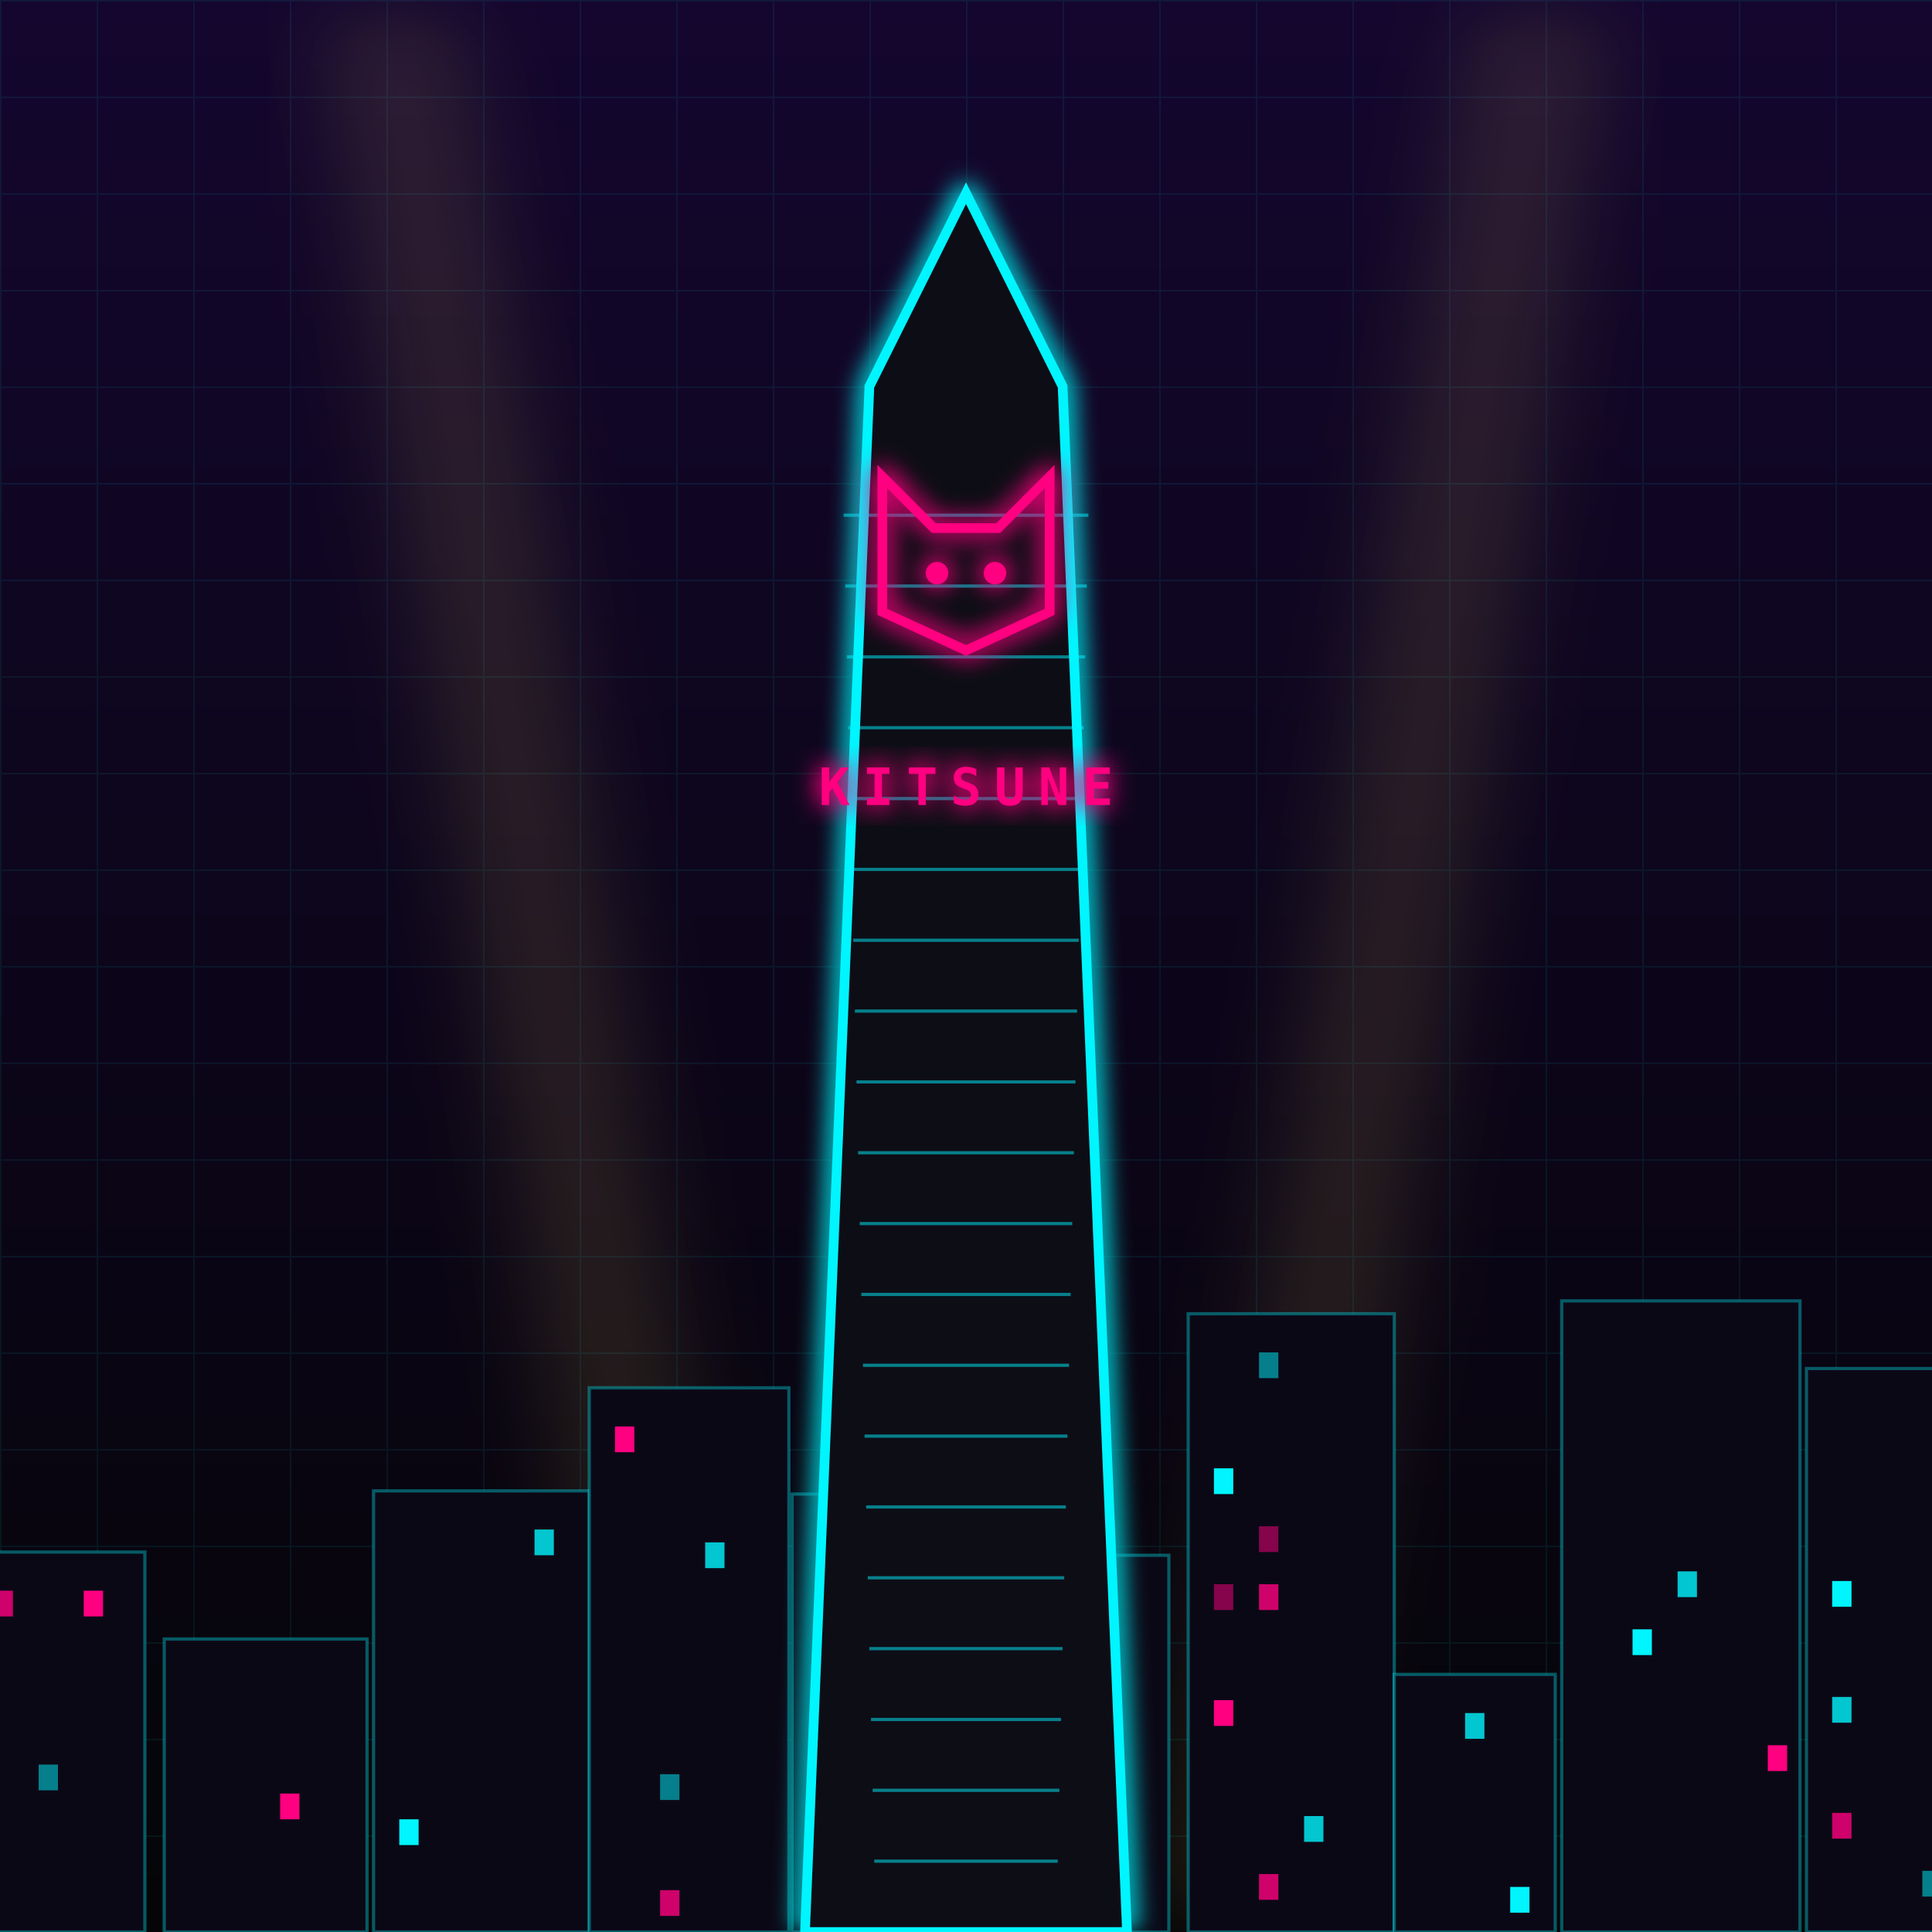
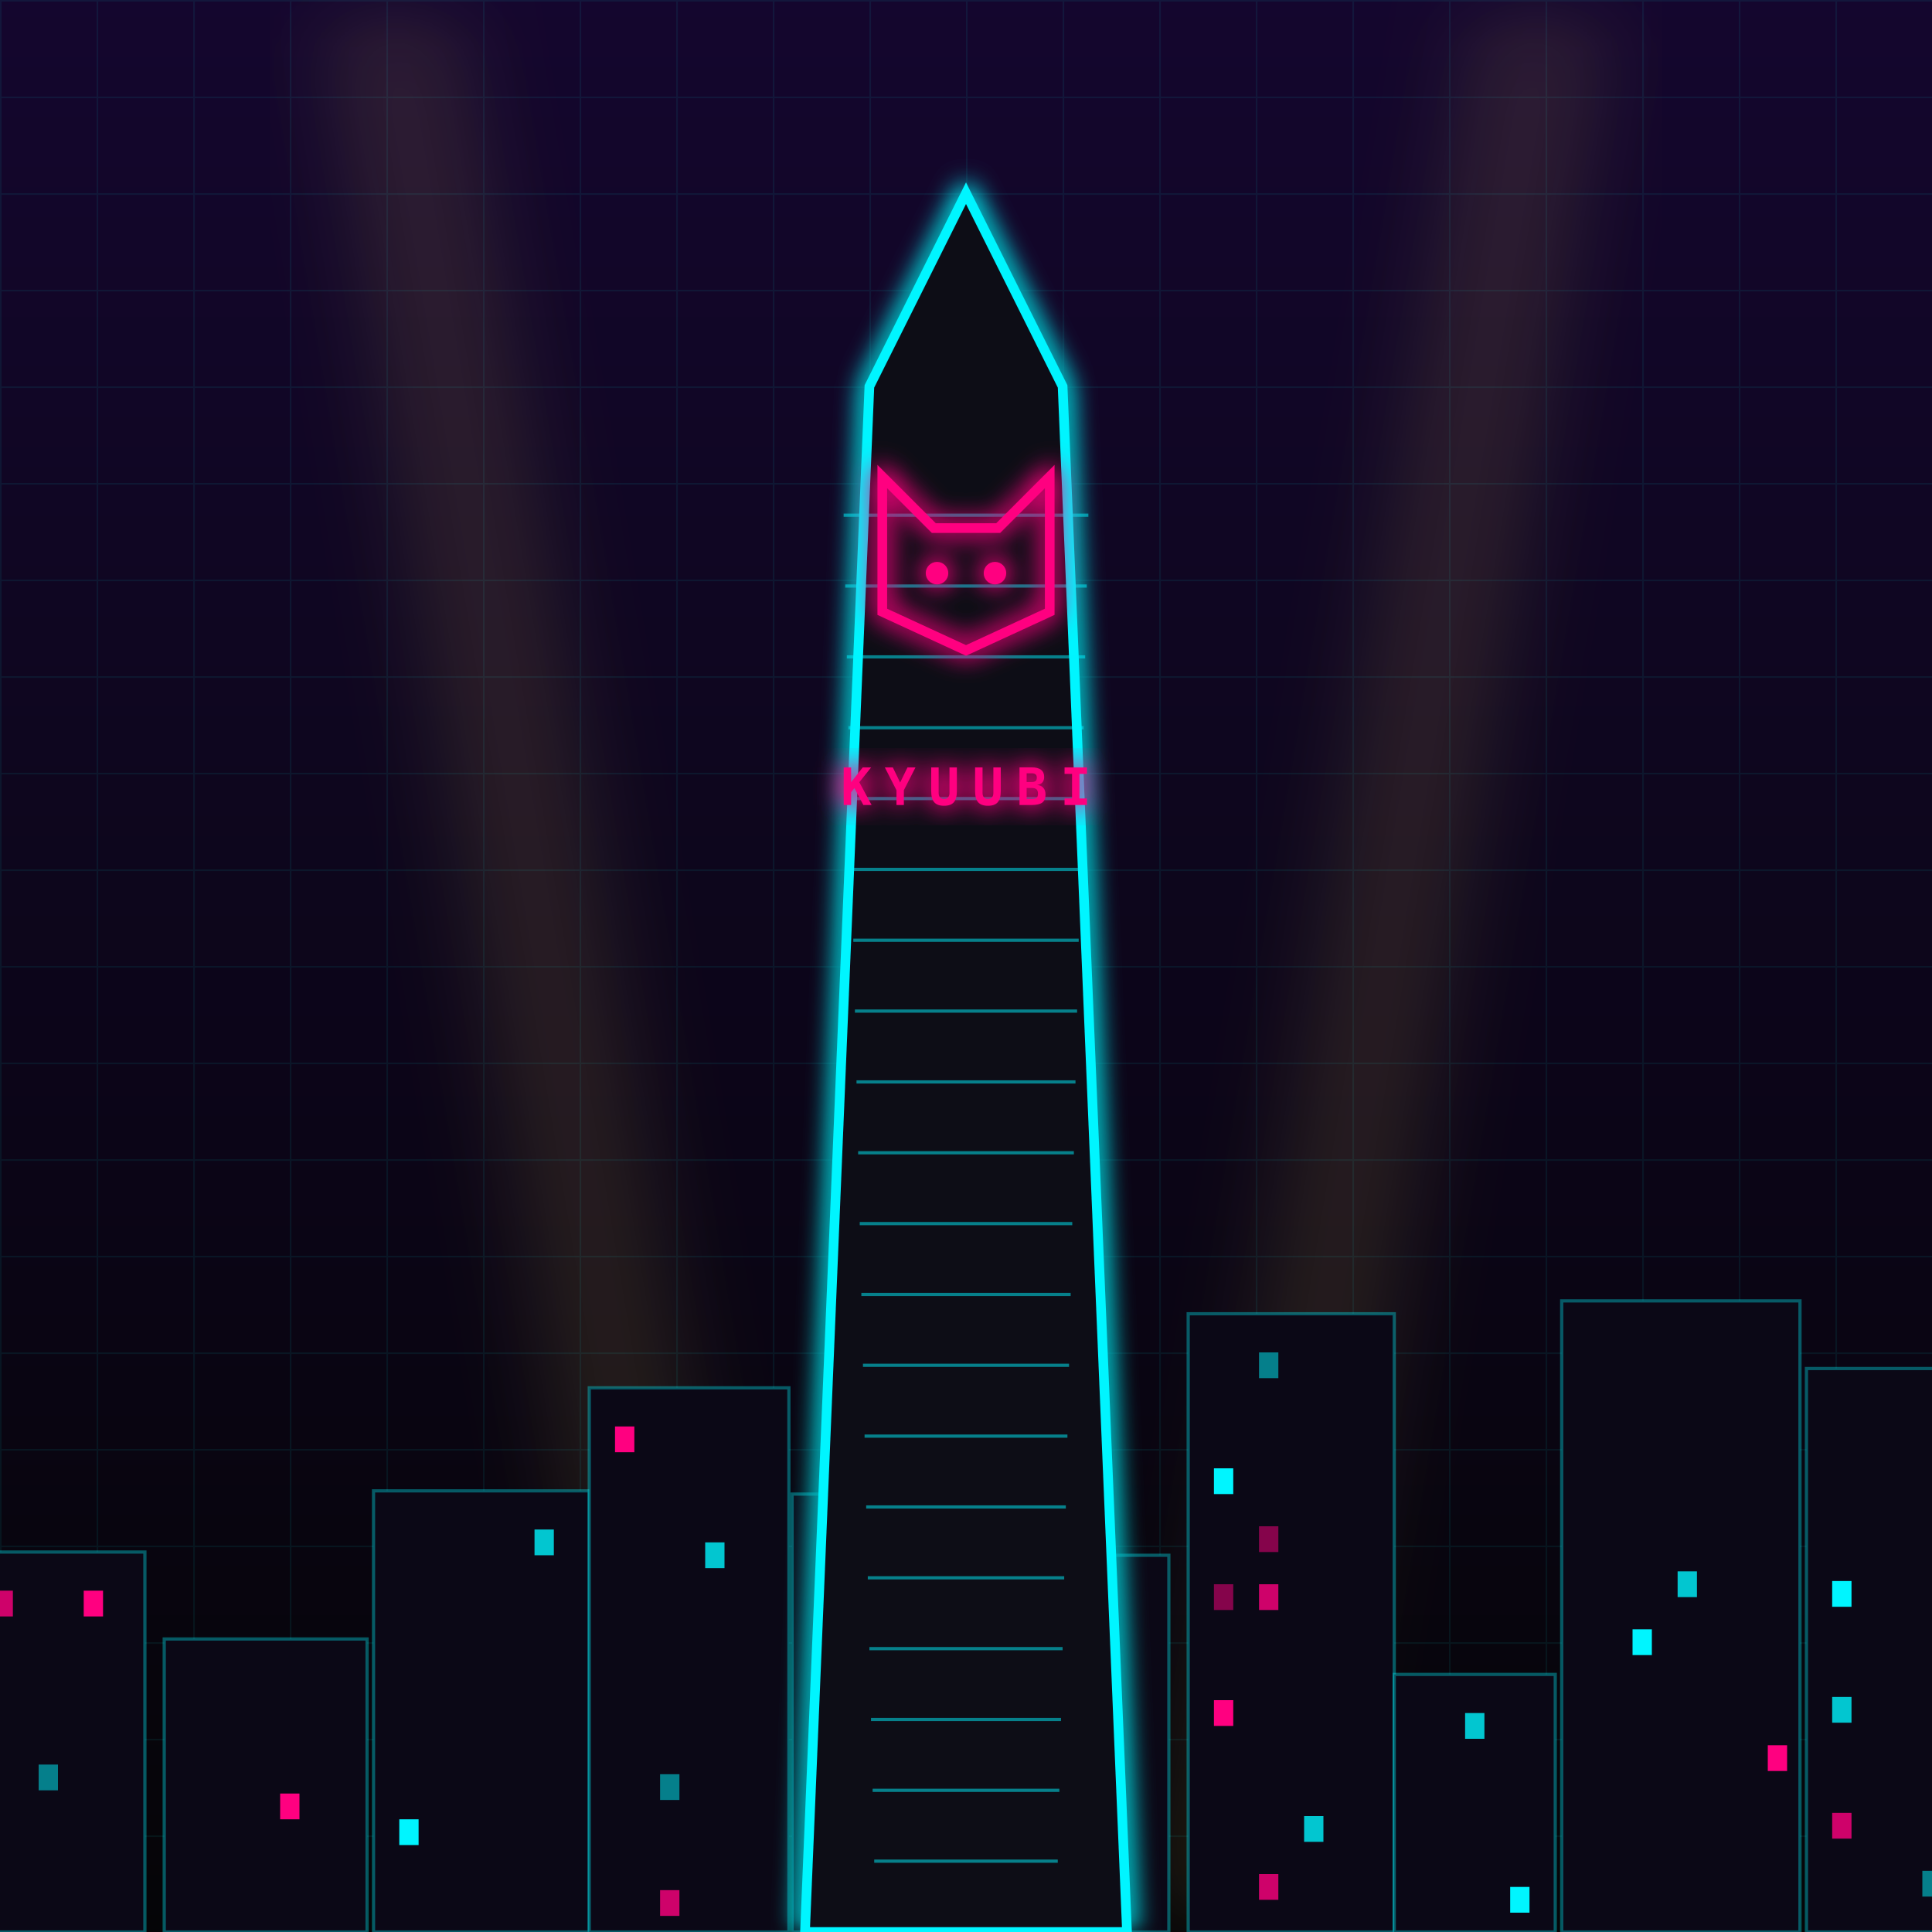
<svg xmlns="http://www.w3.org/2000/svg" viewBox="0 0 600 600">
  <defs>
    <linearGradient id="sky" x1="0" y1="0" x2="0" y2="1">
      <stop offset="0" stop-color="#14062e" />
      <stop offset="1" stop-color="#050507" />
    </linearGradient>
    <filter id="g" x="-50%" y="-50%" width="200%" height="200%">
      <feGaussianBlur stdDeviation="4" result="b" />
      <feMerge>
        <feMergeNode in="b" />
        <feMergeNode in="b" />
        <feMergeNode in="SourceGraphic" />
      </feMerge>
    </filter>
    <filter id="soft">
      <feGaussianBlur stdDeviation="14" />
    </filter>
    <pattern id="grid" width="30" height="30" patternUnits="userSpaceOnUse">
      <path d="M30 0H0V30" fill="none" stroke="#00f5ff" stroke-opacity=".07" />
    </pattern>
  </defs>
  <rect width="600" height="600" fill="url(#sky)" />
  <rect width="600" height="600" fill="url(#grid)" />
  <path d="M120 0 L220 600 M480 0 L380 600" stroke="#ffd36b" stroke-opacity=".12" stroke-width="40" filter="url(#soft)" />
  <rect x="-10" y="482" width="55" height="118" fill="#0b0816" stroke="#00f5ff" stroke-opacity=".35" />
  <rect x="-2" y="494" width="6" height="8" fill="#ff0080" opacity="0.8" />
  <rect x="26" y="494" width="6" height="8" fill="#ff0080" opacity="1" />
  <rect x="12" y="548" width="6" height="8" fill="#00f5ff" opacity="0.5" />
  <rect x="51" y="509" width="63" height="91" fill="#0b0816" stroke="#00f5ff" stroke-opacity=".35" />
  <rect x="87" y="557" width="6" height="8" fill="#ff0080" opacity="1" />
  <rect x="116" y="463" width="67" height="137" fill="#0b0816" stroke="#00f5ff" stroke-opacity=".35" />
  <rect x="166" y="475" width="6" height="8" fill="#00f5ff" opacity="0.8" />
  <rect x="124" y="565" width="6" height="8" fill="#00f5ff" opacity="1" />
  <rect x="183" y="431" width="62" height="169" fill="#0b0816" stroke="#00f5ff" stroke-opacity=".35" />
  <rect x="191" y="443" width="6" height="8" fill="#ff0080" opacity="1" />
  <rect x="219" y="479" width="6" height="8" fill="#00f5ff" opacity="0.8" />
  <rect x="205" y="551" width="6" height="8" fill="#00f5ff" opacity="0.5" />
  <rect x="205" y="587" width="6" height="8" fill="#ff0080" opacity="0.8" />
  <rect x="246" y="464" width="55" height="136" fill="#0b0816" stroke="#00f5ff" stroke-opacity=".35" />
  <rect x="268" y="476" width="6" height="8" fill="#ff0080" opacity="0.8" />
  <rect x="254" y="512" width="6" height="8" fill="#ff0080" opacity="0.8" />
  <rect x="282" y="530" width="6" height="8" fill="#00f5ff" opacity="0.8" />
  <rect x="282" y="584" width="6" height="8" fill="#00f5ff" opacity="1" />
  <rect x="302" y="483" width="61" height="117" fill="#0b0816" stroke="#00f5ff" stroke-opacity=".35" />
  <rect x="338" y="531" width="6" height="8" fill="#ff0080" opacity="1" />
  <rect x="310" y="549" width="6" height="8" fill="#00f5ff" opacity="0.8" />
  <rect x="338" y="549" width="6" height="8" fill="#00f5ff" opacity="1" />
  <rect x="310" y="585" width="6" height="8" fill="#00f5ff" opacity="0.5" />
  <rect x="369" y="408" width="64" height="192" fill="#0b0816" stroke="#00f5ff" stroke-opacity=".35" />
  <rect x="391" y="420" width="6" height="8" fill="#00f5ff" opacity="0.5" />
  <rect x="377" y="456" width="6" height="8" fill="#00f5ff" opacity="1" />
  <rect x="391" y="474" width="6" height="8" fill="#ff0080" opacity="0.5" />
  <rect x="377" y="492" width="6" height="8" fill="#ff0080" opacity="0.5" />
  <rect x="391" y="492" width="6" height="8" fill="#ff0080" opacity="0.8" />
  <rect x="377" y="528" width="6" height="8" fill="#ff0080" opacity="1" />
  <rect x="405" y="564" width="6" height="8" fill="#00f5ff" opacity="0.8" />
  <rect x="391" y="582" width="6" height="8" fill="#ff0080" opacity="0.8" />
  <rect x="433" y="520" width="50" height="80" fill="#0b0816" stroke="#00f5ff" stroke-opacity=".35" />
  <rect x="455" y="532" width="6" height="8" fill="#00f5ff" opacity="0.8" />
  <rect x="469" y="586" width="6" height="8" fill="#00f5ff" opacity="1" />
  <rect x="485" y="404" width="74" height="196" fill="#0b0816" stroke="#00f5ff" stroke-opacity=".35" />
  <rect x="521" y="488" width="6" height="8" fill="#00f5ff" opacity="0.8" />
  <rect x="507" y="506" width="6" height="8" fill="#00f5ff" opacity="1" />
  <rect x="549" y="542" width="6" height="8" fill="#ff0080" opacity="1" />
  <rect x="561" y="425" width="54" height="175" fill="#0b0816" stroke="#00f5ff" stroke-opacity=".35" />
  <rect x="569" y="491" width="6" height="8" fill="#00f5ff" opacity="1" />
  <rect x="569" y="527" width="6" height="8" fill="#00f5ff" opacity="0.8" />
  <rect x="569" y="563" width="6" height="8" fill="#ff0080" opacity="0.8" />
  <rect x="597" y="581" width="6" height="8" fill="#00f5ff" opacity="0.5" />
  <path d="M250 600 L270 120 L300 60 L330 120 L350 600 Z" fill="#0d0b18" stroke="#00f5ff" stroke-width="3" filter="url(#g)" />
  <line x1="262.0" y1="160" x2="338.0" y2="160" stroke="#00f5ff" stroke-opacity=".5" />
  <line x1="262.5" y1="182" x2="337.5" y2="182" stroke="#00f5ff" stroke-opacity=".5" />
  <line x1="263.0" y1="204" x2="337.0" y2="204" stroke="#00f5ff" stroke-opacity=".5" />
  <line x1="263.5" y1="226" x2="336.5" y2="226" stroke="#00f5ff" stroke-opacity=".5" />
  <line x1="264.0" y1="248" x2="336.0" y2="248" stroke="#00f5ff" stroke-opacity=".5" />
  <line x1="264.5" y1="270" x2="335.5" y2="270" stroke="#00f5ff" stroke-opacity=".5" />
  <line x1="265.0" y1="292" x2="335.0" y2="292" stroke="#00f5ff" stroke-opacity=".5" />
  <line x1="265.5" y1="314" x2="334.5" y2="314" stroke="#00f5ff" stroke-opacity=".5" />
  <line x1="266.0" y1="336" x2="334.0" y2="336" stroke="#00f5ff" stroke-opacity=".5" />
  <line x1="266.5" y1="358" x2="333.5" y2="358" stroke="#00f5ff" stroke-opacity=".5" />
  <line x1="267.0" y1="380" x2="333.0" y2="380" stroke="#00f5ff" stroke-opacity=".5" />
  <line x1="267.5" y1="402" x2="332.5" y2="402" stroke="#00f5ff" stroke-opacity=".5" />
  <line x1="268.0" y1="424" x2="332.0" y2="424" stroke="#00f5ff" stroke-opacity=".5" />
  <line x1="268.5" y1="446" x2="331.5" y2="446" stroke="#00f5ff" stroke-opacity=".5" />
  <line x1="269.0" y1="468" x2="331.0" y2="468" stroke="#00f5ff" stroke-opacity=".5" />
  <line x1="269.5" y1="490" x2="330.5" y2="490" stroke="#00f5ff" stroke-opacity=".5" />
  <line x1="270.0" y1="512" x2="330.0" y2="512" stroke="#00f5ff" stroke-opacity=".5" />
  <line x1="270.5" y1="534" x2="329.5" y2="534" stroke="#00f5ff" stroke-opacity=".5" />
  <line x1="271.0" y1="556" x2="329.0" y2="556" stroke="#00f5ff" stroke-opacity=".5" />
  <line x1="271.5" y1="578" x2="328.5" y2="578" stroke="#00f5ff" stroke-opacity=".5" />
  <g transform="translate(300 170)" filter="url(#g)" fill="none" stroke="#ff0080" stroke-width="3">
    <path d="M-26 20 L-26 -22 L-10 -6 L10 -6 L26 -22 L26 20 L0 32 Z" />
    <circle cx="-9" cy="8" r="2" fill="#ff0080" />
    <circle cx="9" cy="8" r="2" fill="#ff0080" />
  </g>
-   <text x="300" y="250" text-anchor="middle" font-family="monospace" font-weight="700" font-size="16" fill="#ff0080" filter="url(#g)" letter-spacing="4">KITSUNE</text>
+   <text x="300" y="250" text-anchor="middle" font-family="monospace" font-weight="700" font-size="16" fill="#ff0080" filter="url(#g)" letter-spacing="4">KYUUBI</text>
</svg>
